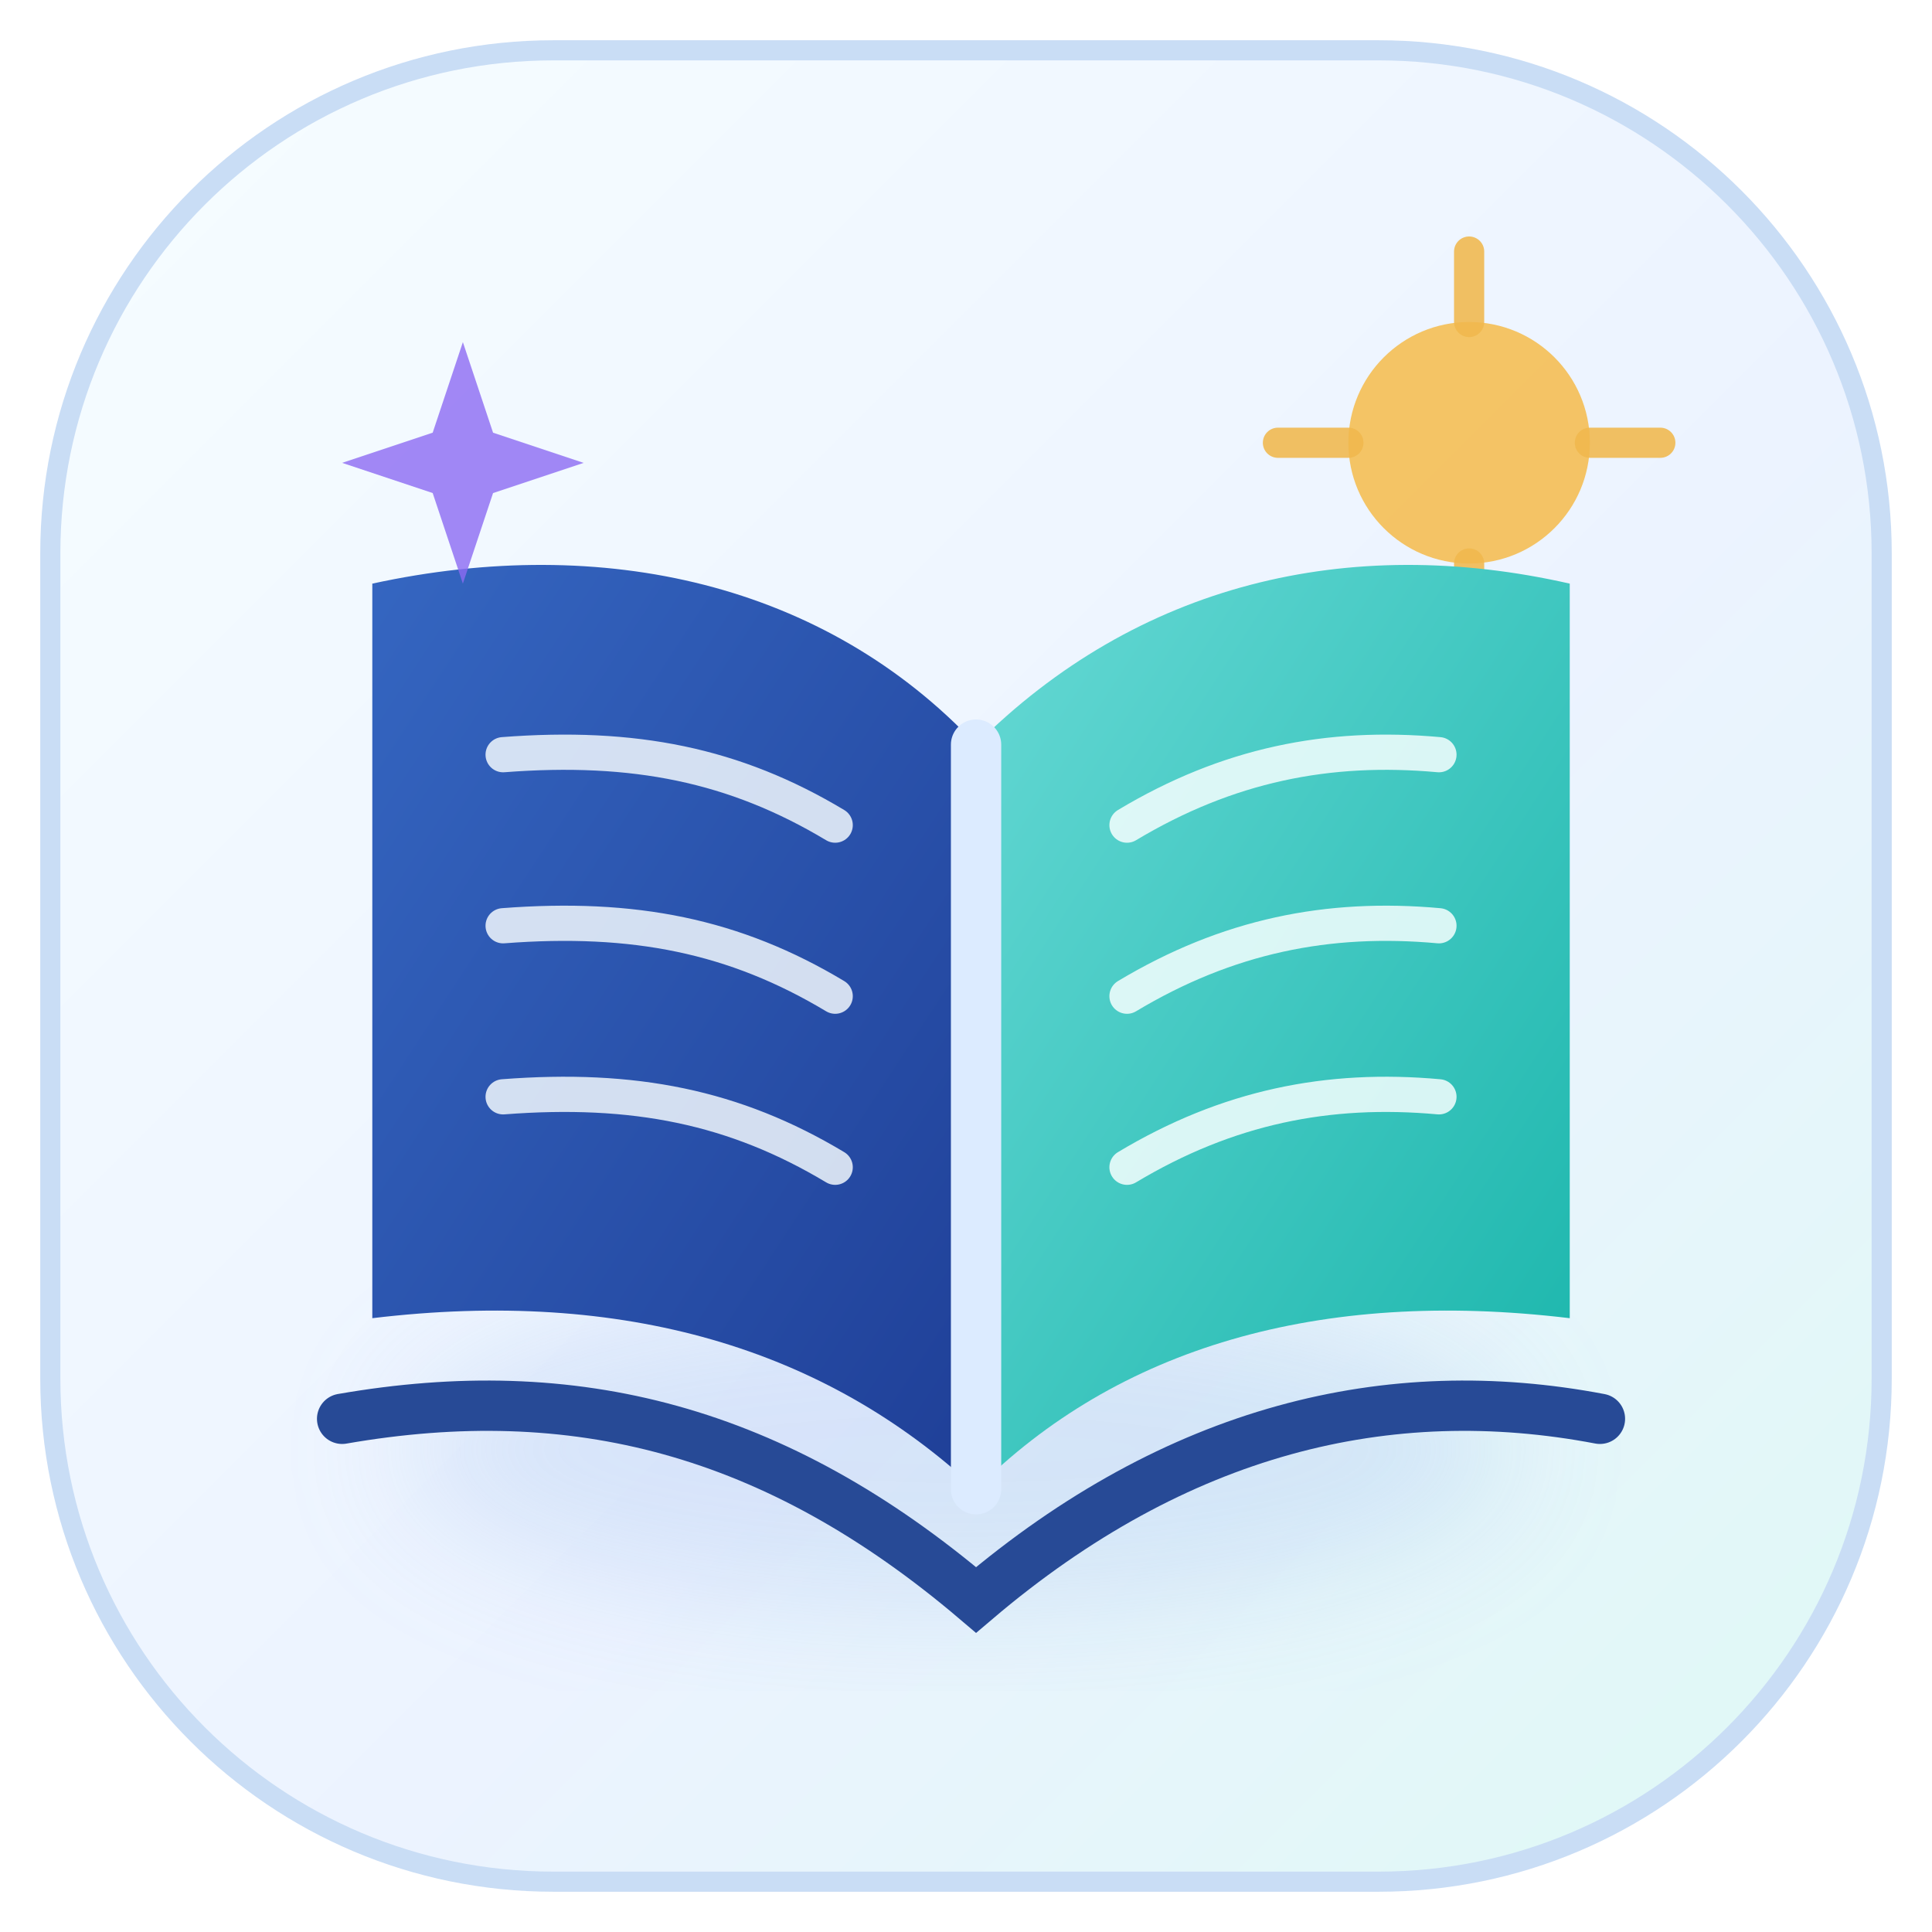
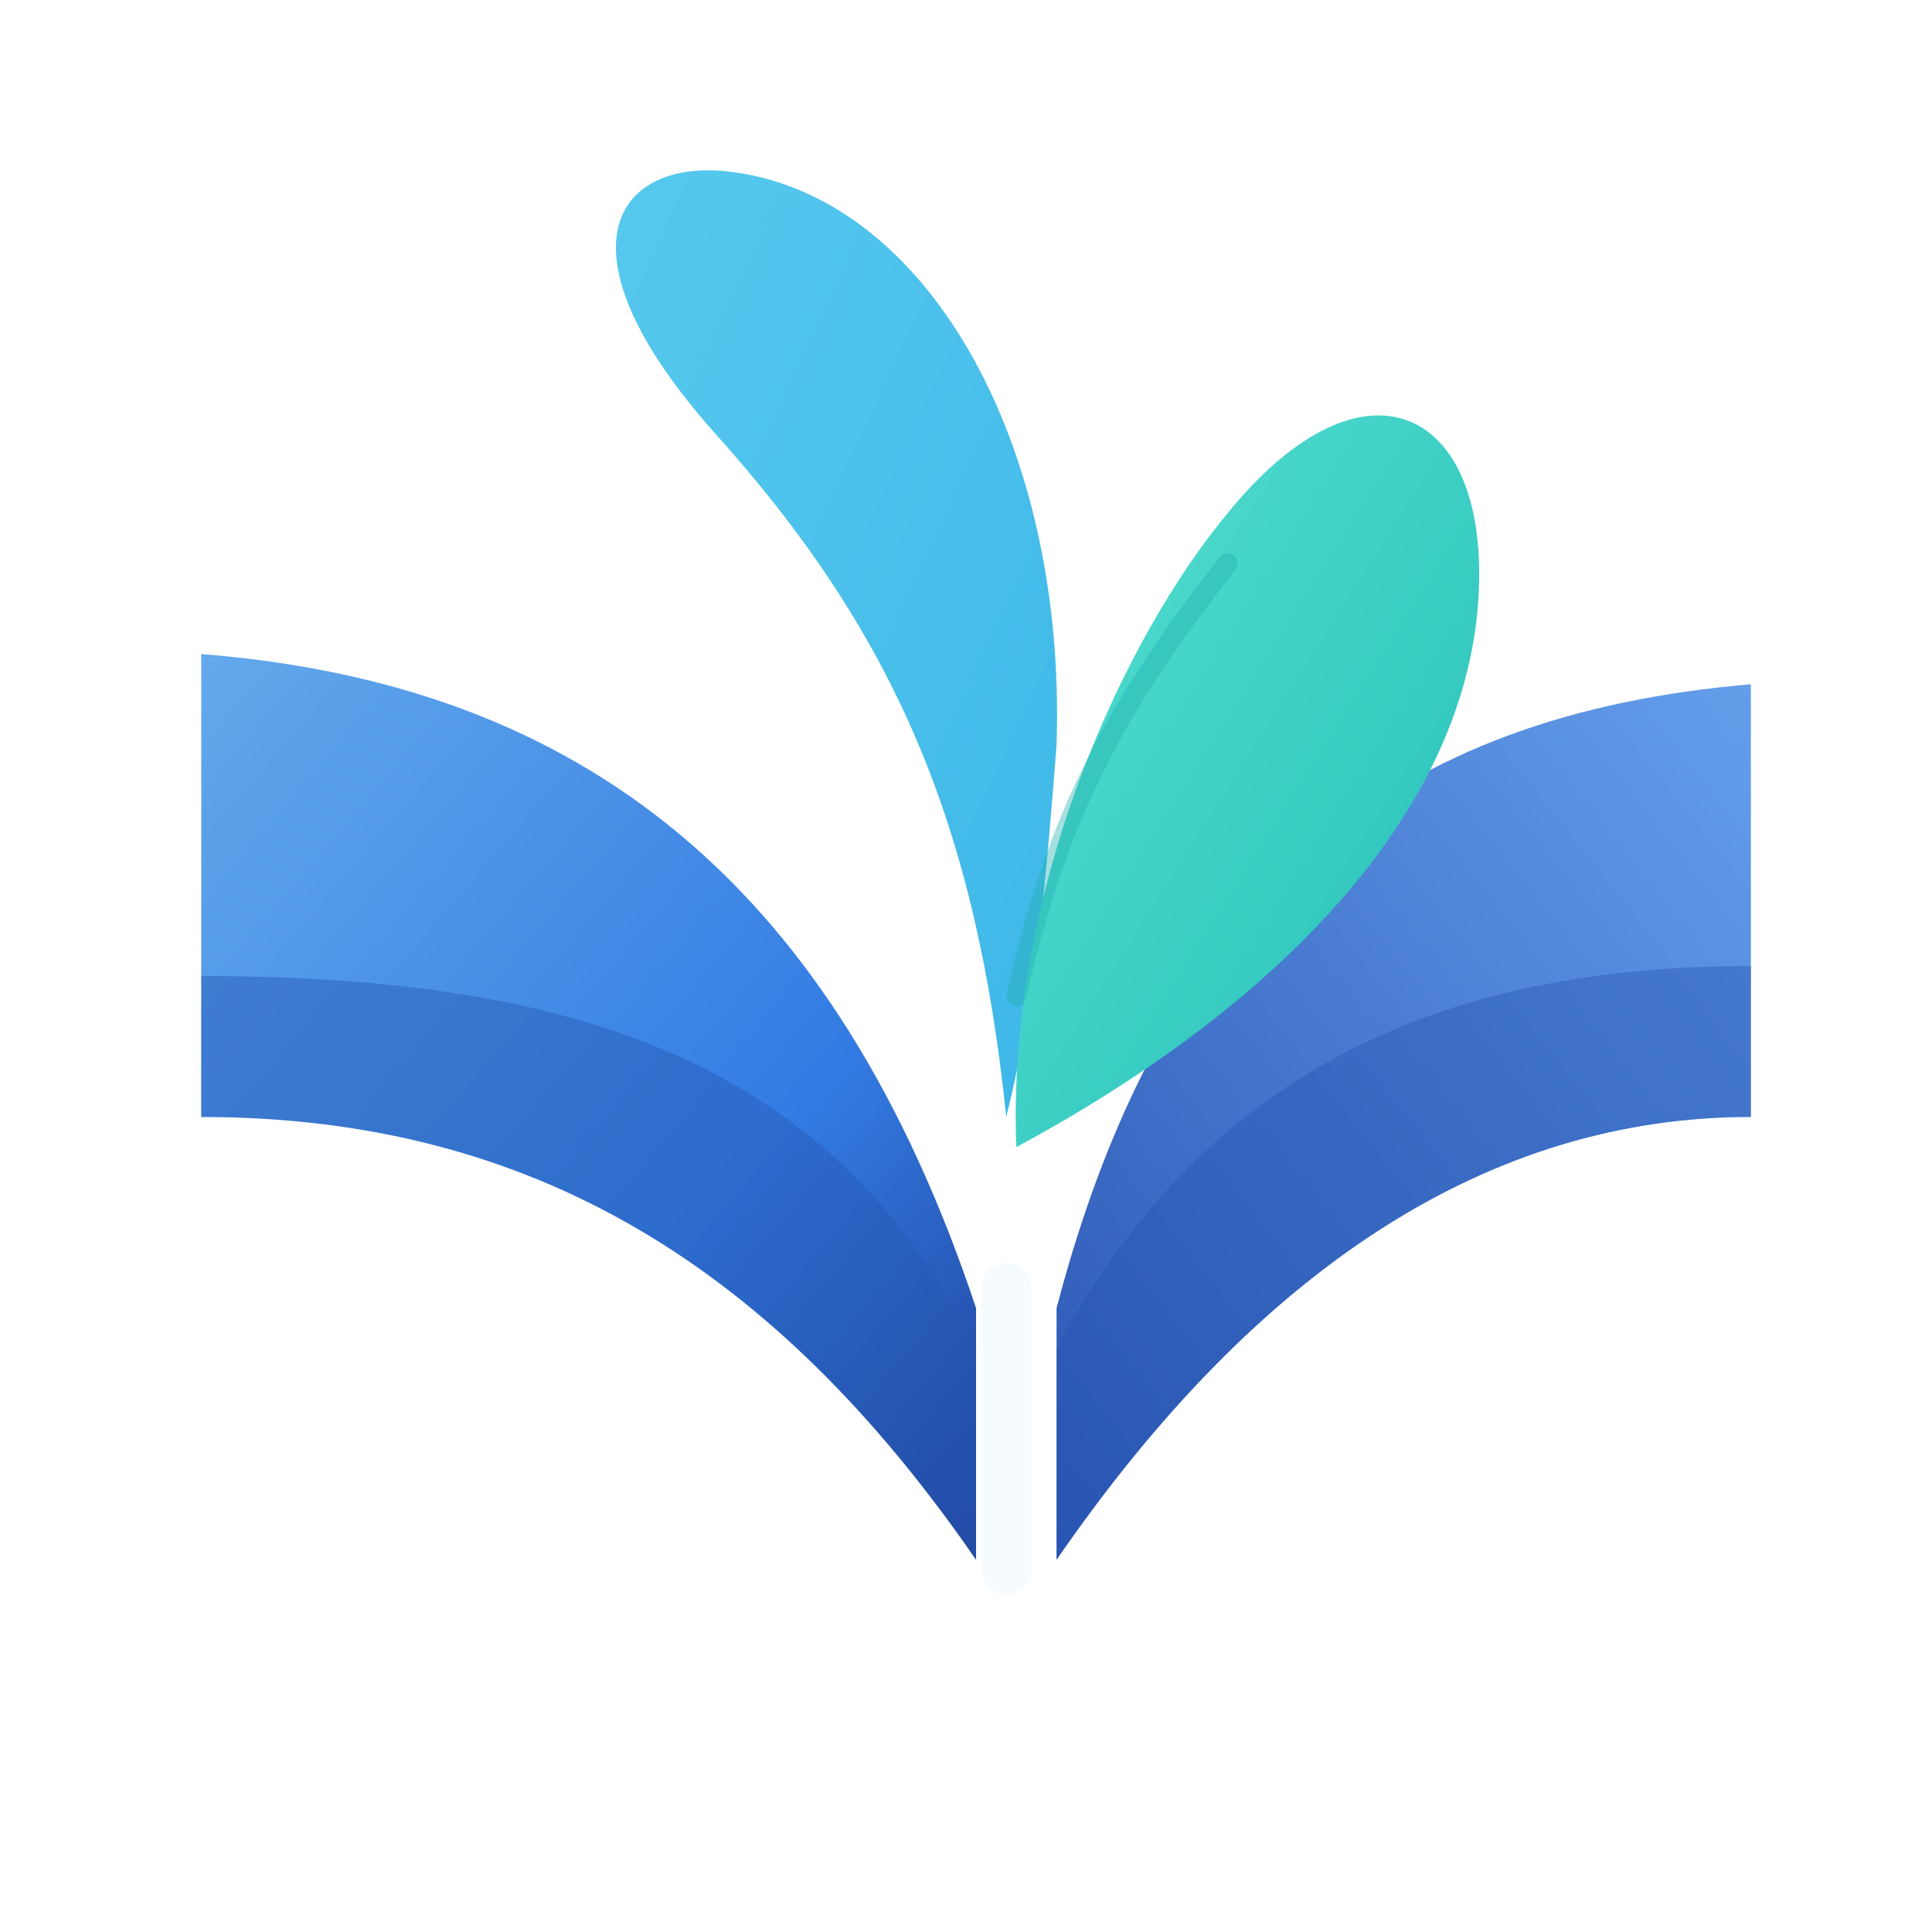
- <svg xmlns="http://www.w3.org/2000/svg" viewBox="0 0 192 192" role="img" aria-labelledby="title desc">
+ <svg xmlns="http://www.w3.org/2000/svg" viewBox="0 0 192 192" role="img" aria-labelledby="hy-title hy-desc">
  <defs>
-     <linearGradient id="tile" x1="0" y1="0" x2="1" y2="1">
-       <stop stop-color="#F6FDFF" />
-       <stop offset=".58" stop-color="#ECF3FF" />
-       <stop offset="1" stop-color="#DEF9F5" />
-     </linearGradient>
-     <linearGradient id="ink" x1="0" y1="0" x2="1" y2="1">
-       <stop stop-color="#3566C1" />
+     <linearGradient id="hy-book-l" x1="0" y1="0" x2="1" y2="1">
+       <stop stop-color="#63A9EB" />
+       <stop offset=".64" stop-color="#337BE3" />
      <stop offset="1" stop-color="#1F3F97" />
    </linearGradient>
-     <linearGradient id="aqua" x1="0" y1="0" x2="1" y2="1">
-       <stop stop-color="#67D9D5" />
-       <stop offset="1" stop-color="#19B5AB" />
+     <linearGradient id="hy-book-r" x1="1" y1="0" x2="0" y2="1">
+       <stop stop-color="#649EEB" />
+       <stop offset="1" stop-color="#2B56B4" />
    </linearGradient>
-     <filter id="soft" x="-25%" y="-25%" width="150%" height="150%">
-       <feGaussianBlur stdDeviation="6" />
-     </filter>
+     <linearGradient id="hy-leaf-l" x1="0" y1="0" x2="1" y2="1">
+       <stop stop-color="#57C9EE" />
+       <stop offset="1" stop-color="#3DB7E9" />
+     </linearGradient>
+     <linearGradient id="hy-leaf-r" x1="0" y1="0" x2="1" y2="1">
+       <stop stop-color="#58E0D4" />
+       <stop offset="1" stop-color="#24BFB6" />
+     </linearGradient>
  </defs>
-   <rect x="5" y="5" width="182" height="182" rx="50" fill="url(#tile)" stroke="#C9DDF5" stroke-width="2" />
-   <ellipse cx="95" cy="144" rx="55" ry="16" fill="#82A8E5" opacity=".2" filter="url(#soft)" />
-   <circle cx="146" cy="44" r="12" fill="#F4C15D" opacity=".95" />
-   <path d="M146 25v7m0 24v7m-19-19h7m24 0h7" stroke="#F0B84D" stroke-width="3" stroke-linecap="round" opacity=".88" />
-   <path d="M97 74c-15-16-37-21-60-16v73c25-3 45 3 60 17V74Z" fill="url(#ink)" />
-   <path d="M97 74c16-16 37-21 59-16v73c-25-3-45 3-59 17V74Z" fill="url(#aqua)" />
-   <path d="M97 74v74" stroke="#DCEBFF" stroke-width="5" stroke-linecap="round" />
-   <path d="M50 75c13-1 23 1 33 7m-33 10c13-1 23 1 33 7m-33 10c13-1 23 1 33 7" fill="none" stroke="#F5FBFF" stroke-width="3.5" stroke-linecap="round" opacity=".83" />
-   <path d="M112 82c10-6 20-8 31-7m-31 24c10-6 20-8 31-7m-31 24c10-6 20-8 31-7" fill="none" stroke="#F7FFFF" stroke-width="3.5" stroke-linecap="round" opacity=".84" />
-   <path d="M34 141c23-4 43 1 63 18 20-17 41-22 62-18" fill="none" stroke="#274A96" stroke-width="5" stroke-linecap="round" />
-   <path d="M43 43l3-9 3 9 9 3-9 3-3 9-3-9-9-3 9-3Z" fill="#8C6AF3" opacity=".8" />
+   <path d="M97 155C77 126 53 111 20 111V65C58 68 83 88 97 130Z" fill="url(#hy-book-l)" />
+   <path d="M105 155C125 126 148 111 174 111V68C139 71 116 88 105 130Z" fill="url(#hy-book-r)" />
+   <path d="M97 134C83 106 58 97 20 97v14c33 0 57 15 77 44Z" fill="#2557B3" opacity=".46" />
+   <path d="M105 134c15-28 39-38 69-38v15c-26 0-49 15-69 44Z" fill="#2352AE" opacity=".4" />
+   <path d="M100 111C97 82 89 63 71 43 55 25 61 16 72 17c20 2 34 27 33 57-1 13-2 25-5 37Z" fill="url(#hy-leaf-l)" />
+   <path d="M101 114C100 88 112 63 122 51c13-16 25-11 25 6 0 23-20 43-46 57Z" fill="url(#hy-leaf-r)" />
+   <path d="M101 99c4-18 10-29 21-43" fill="none" stroke="#20AFAE" stroke-width="2" stroke-linecap="round" opacity=".4" />
+   <path d="M100 128v28" stroke="#F6FBFF" stroke-width="5" stroke-linecap="round" />
</svg>
